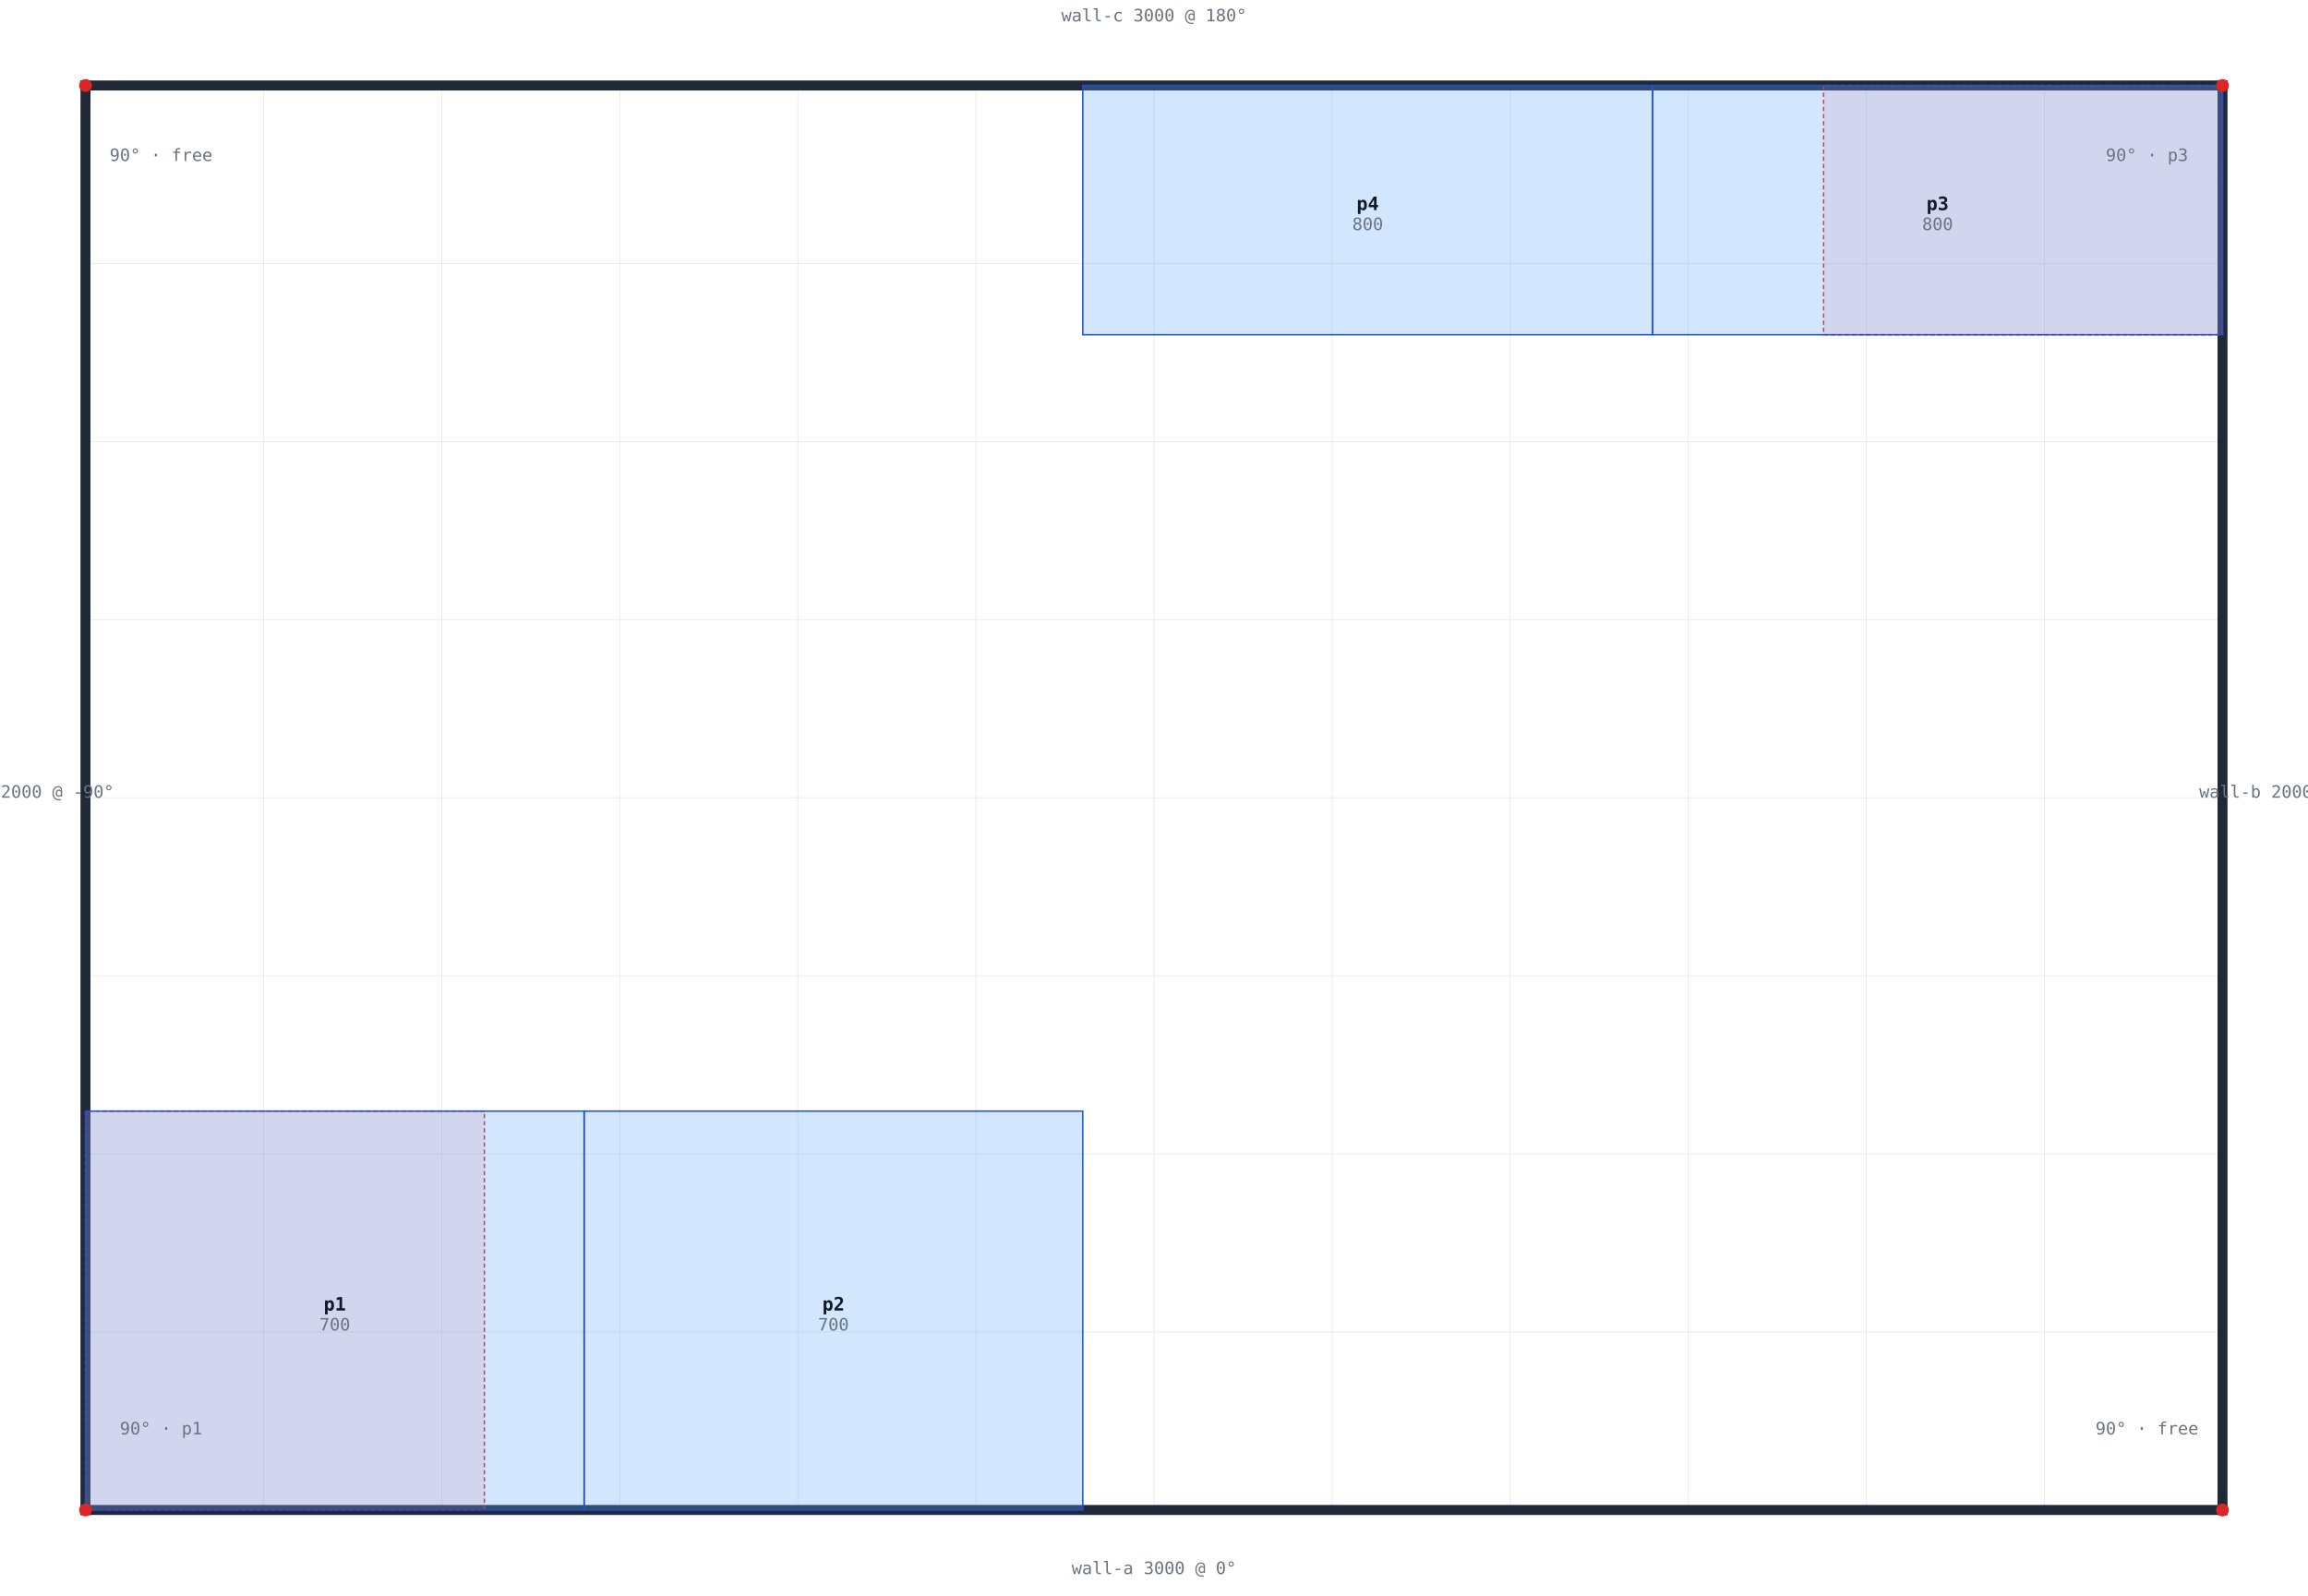
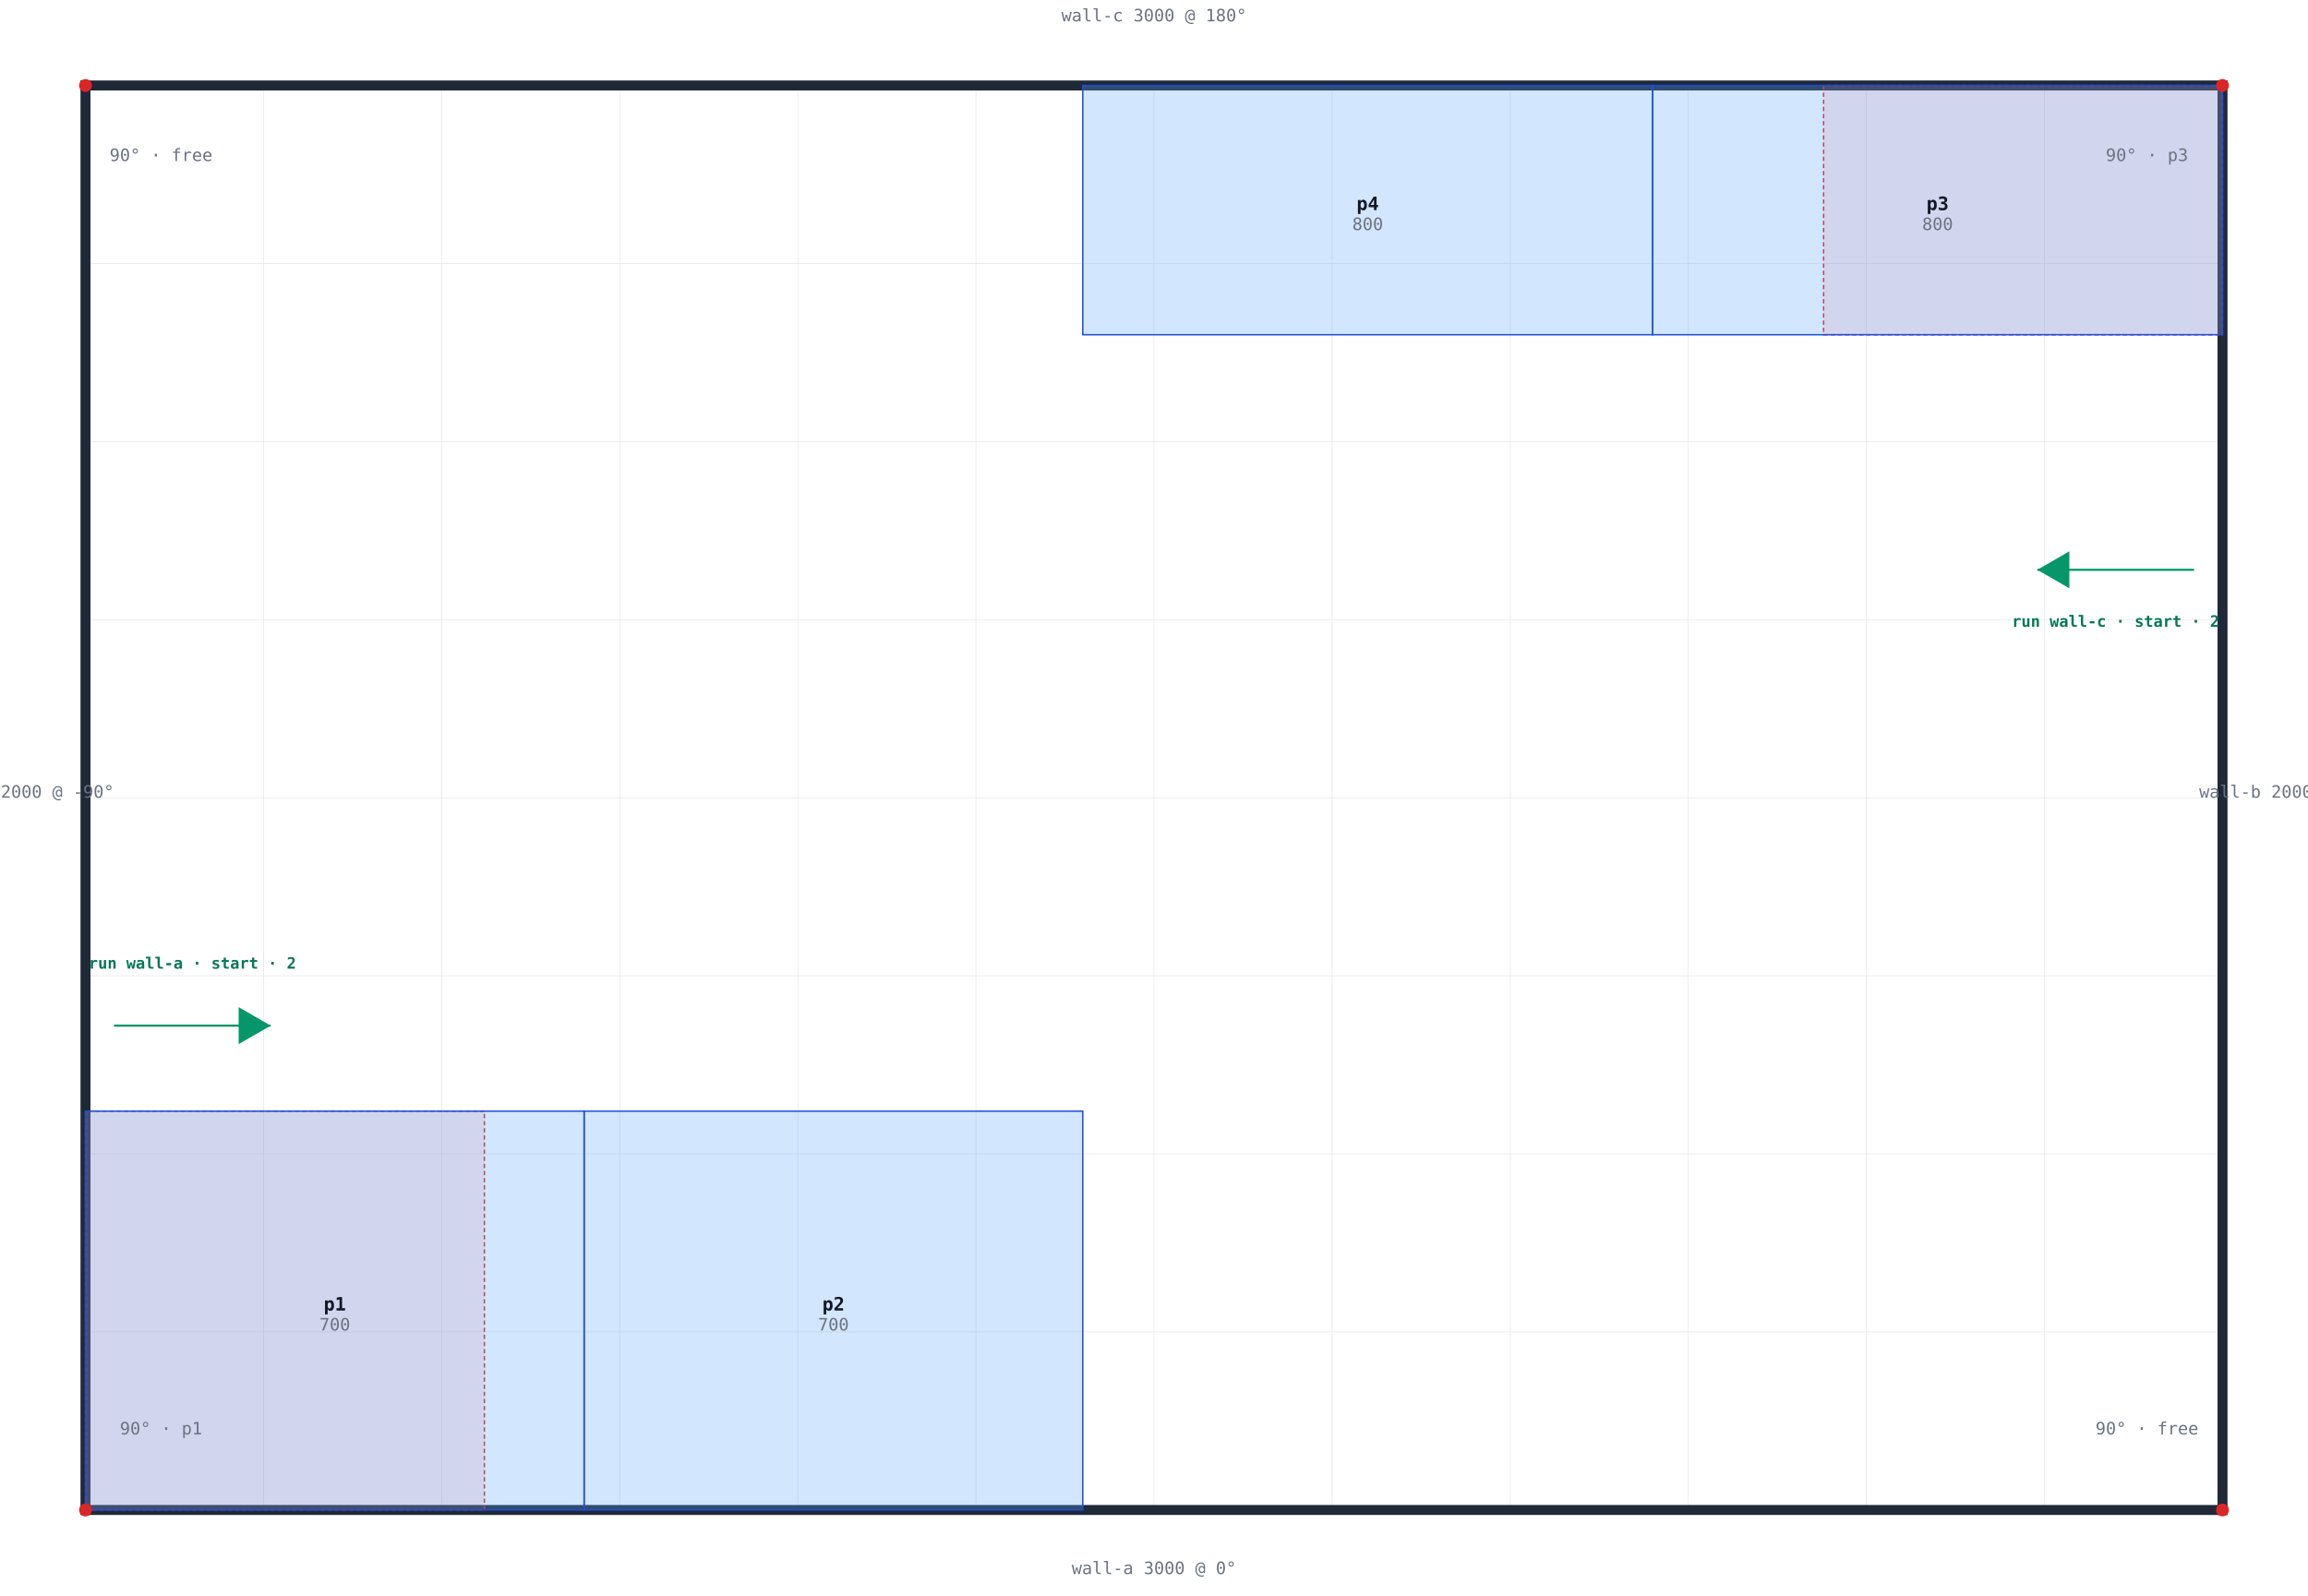
<svg xmlns="http://www.w3.org/2000/svg" viewBox="0 0 3240 2240" width="100%" role="img" aria-label="Plan view">
  <style>
      .w{stroke:#1f2937;stroke-width:14;fill:none;stroke-linecap:square}
      .g{stroke:#e5e7eb;stroke-width:1}
      .m{fill:#60a5fa;fill-opacity:.28;stroke:#1d4ed8;stroke-width:2}
      .m.hi{fill:#f59e0b;fill-opacity:.45;stroke:#b45309;stroke-width:3}
      .m.err{fill:#f87171;fill-opacity:.5;stroke:#b91c1c;stroke-width:3}
      .res{fill:#ef4444;fill-opacity:.12;stroke:#dc2626;stroke-width:2;stroke-dasharray:6 4}
+       .run{stroke:#059669;stroke-width:3;fill:none}
+       .runh{fill:#059669}
+       .runlbl{font:600 22px ui-monospace,monospace;fill:#047857}
      .lbl{font:600 26px ui-monospace,monospace;fill:#111827}
      .dim{font:500 24px ui-monospace,monospace;fill:#6b7280}
      .cor{fill:#dc2626}
      .op{stroke:#0ea5e9;stroke-width:6;fill:none}
    </style>
  <line class="g" x1="120" y1="2120" x2="120" y2="120" />
  <line class="g" x1="370" y1="2120" x2="370" y2="120" />
  <line class="g" x1="620" y1="2120" x2="620" y2="120" />
  <line class="g" x1="870" y1="2120" x2="870" y2="120" />
  <line class="g" x1="1120" y1="2120" x2="1120" y2="120" />
  <line class="g" x1="1370" y1="2120" x2="1370" y2="120" />
  <line class="g" x1="1620" y1="2120" x2="1620" y2="120" />
  <line class="g" x1="1870" y1="2120" x2="1870" y2="120" />
  <line class="g" x1="2120" y1="2120" x2="2120" y2="120" />
  <line class="g" x1="2370" y1="2120" x2="2370" y2="120" />
  <line class="g" x1="2620" y1="2120" x2="2620" y2="120" />
  <line class="g" x1="2870" y1="2120" x2="2870" y2="120" />
  <line class="g" x1="3120" y1="2120" x2="3120" y2="120" />
  <line class="g" x1="120" y1="2120" x2="3120" y2="2120" />
  <line class="g" x1="120" y1="1870" x2="3120" y2="1870" />
  <line class="g" x1="120" y1="1620" x2="3120" y2="1620" />
  <line class="g" x1="120" y1="1370" x2="3120" y2="1370" />
  <line class="g" x1="120" y1="1120" x2="3120" y2="1120" />
  <line class="g" x1="120" y1="870" x2="3120" y2="870" />
  <line class="g" x1="120" y1="620" x2="3120" y2="620" />
  <line class="g" x1="120" y1="370" x2="3120" y2="370" />
  <line class="g" x1="120" y1="120" x2="3120" y2="120" />
  <line class="w" x1="120" y1="2120" x2="3120" y2="2120" />
  <line class="w" x1="3120" y1="2120" x2="3120" y2="120" />
  <line class="w" x1="3120" y1="120" x2="120" y2="120" />
  <line class="w" x1="120" y1="120" x2="120" y2="2120" />
  <polygon class="res" points="3120,470 3120,120 2560,120 2560,470" />
  <polygon class="res" points="120,1560 120,2120 680,2120 680,1560" />
-   <polygon class="m" points="120,2120 820,2120 820,1560 120,1560" />
-   <polygon class="m" points="820,2120 1520,2120 1520,1560 820,1560" />
-   <polygon class="m" points="3120,120 2320,120 2320,470 3120,470" />
-   <polygon class="m" points="2320,120 1520,120 1520,470 2320,470" />
+   <line class="run" x1="160" y1="1440" x2="380" y2="1440" />
+   <polygon class="runh" points="380,1440 335,1414 335,1466" />
+   <text class="runlbl" x="270" y="1360" text-anchor="middle">run wall-a · start · 2</text>
+   <line class="run" x1="3080" y1="800" x2="2860" y2="800" />
+   <polygon class="runh" points="2860,800 2905,826 2905,774" />
+   <text class="runlbl" x="2970" y="880" text-anchor="middle">run wall-c · start · 2</text>
+   <polygon class="m" data-module="p1" points="120,2120 820,2120 820,1560 120,1560" />
+   <polygon class="m" data-module="p2" points="820,2120 1520,2120 1520,1560 820,1560" />
+   <polygon class="m" data-module="p3" points="3120,120 2320,120 2320,470 3120,470" />
+   <polygon class="m" data-module="p4" points="2320,120 1520,120 1520,470 2320,470" />
  <text class="dim" x="1620" y="2210" text-anchor="middle">wall-a 3000 @ 0°</text>
  <text class="dim" x="3210" y="1120" text-anchor="middle">wall-b 2000 @ 90°</text>
  <text class="dim" x="1620" y="30" text-anchor="middle">wall-c 3000 @ 180°</text>
  <text class="dim" x="30" y="1120" text-anchor="middle">wall-d 2000 @ -90°</text>
  <text class="lbl" x="470" y="1840" text-anchor="middle">p1<tspan class="dim" x="470" dy="28">700</tspan>
  </text>
  <text class="lbl" x="1170" y="1840" text-anchor="middle">p2<tspan class="dim" x="1170" dy="28">700</tspan>
  </text>
  <text class="lbl" x="2720" y="295" text-anchor="middle">p3<tspan class="dim" x="2720" dy="28">800</tspan>
  </text>
  <text class="lbl" x="1920" y="295" text-anchor="middle">p4<tspan class="dim" x="1920" dy="28">800</tspan>
  </text>
-   <circle class="cor" cx="3120" cy="2120" r="9" />
+   <circle class="cor" data-corner="0" cx="3120" cy="2120" r="9" />
  <text class="dim" x="3013.93" y="2013.93" text-anchor="middle">90° · free</text>
-   <circle class="cor" cx="3120" cy="120" r="9" />
+   <circle class="cor" data-corner="1" cx="3120" cy="120" r="9" />
  <text class="dim" x="3013.93" y="226.07" text-anchor="middle">90° · p3</text>
-   <circle class="cor" cx="120" cy="120" r="9" />
+   <circle class="cor" data-corner="2" cx="120" cy="120" r="9" />
  <text class="dim" x="226.07" y="226.07" text-anchor="middle">90° · free</text>
-   <circle class="cor" cx="120" cy="2120" r="9" />
+   <circle class="cor" data-corner="3" cx="120" cy="2120" r="9" />
  <text class="dim" x="226.07" y="2013.93" text-anchor="middle">90° · p1</text>
</svg>
